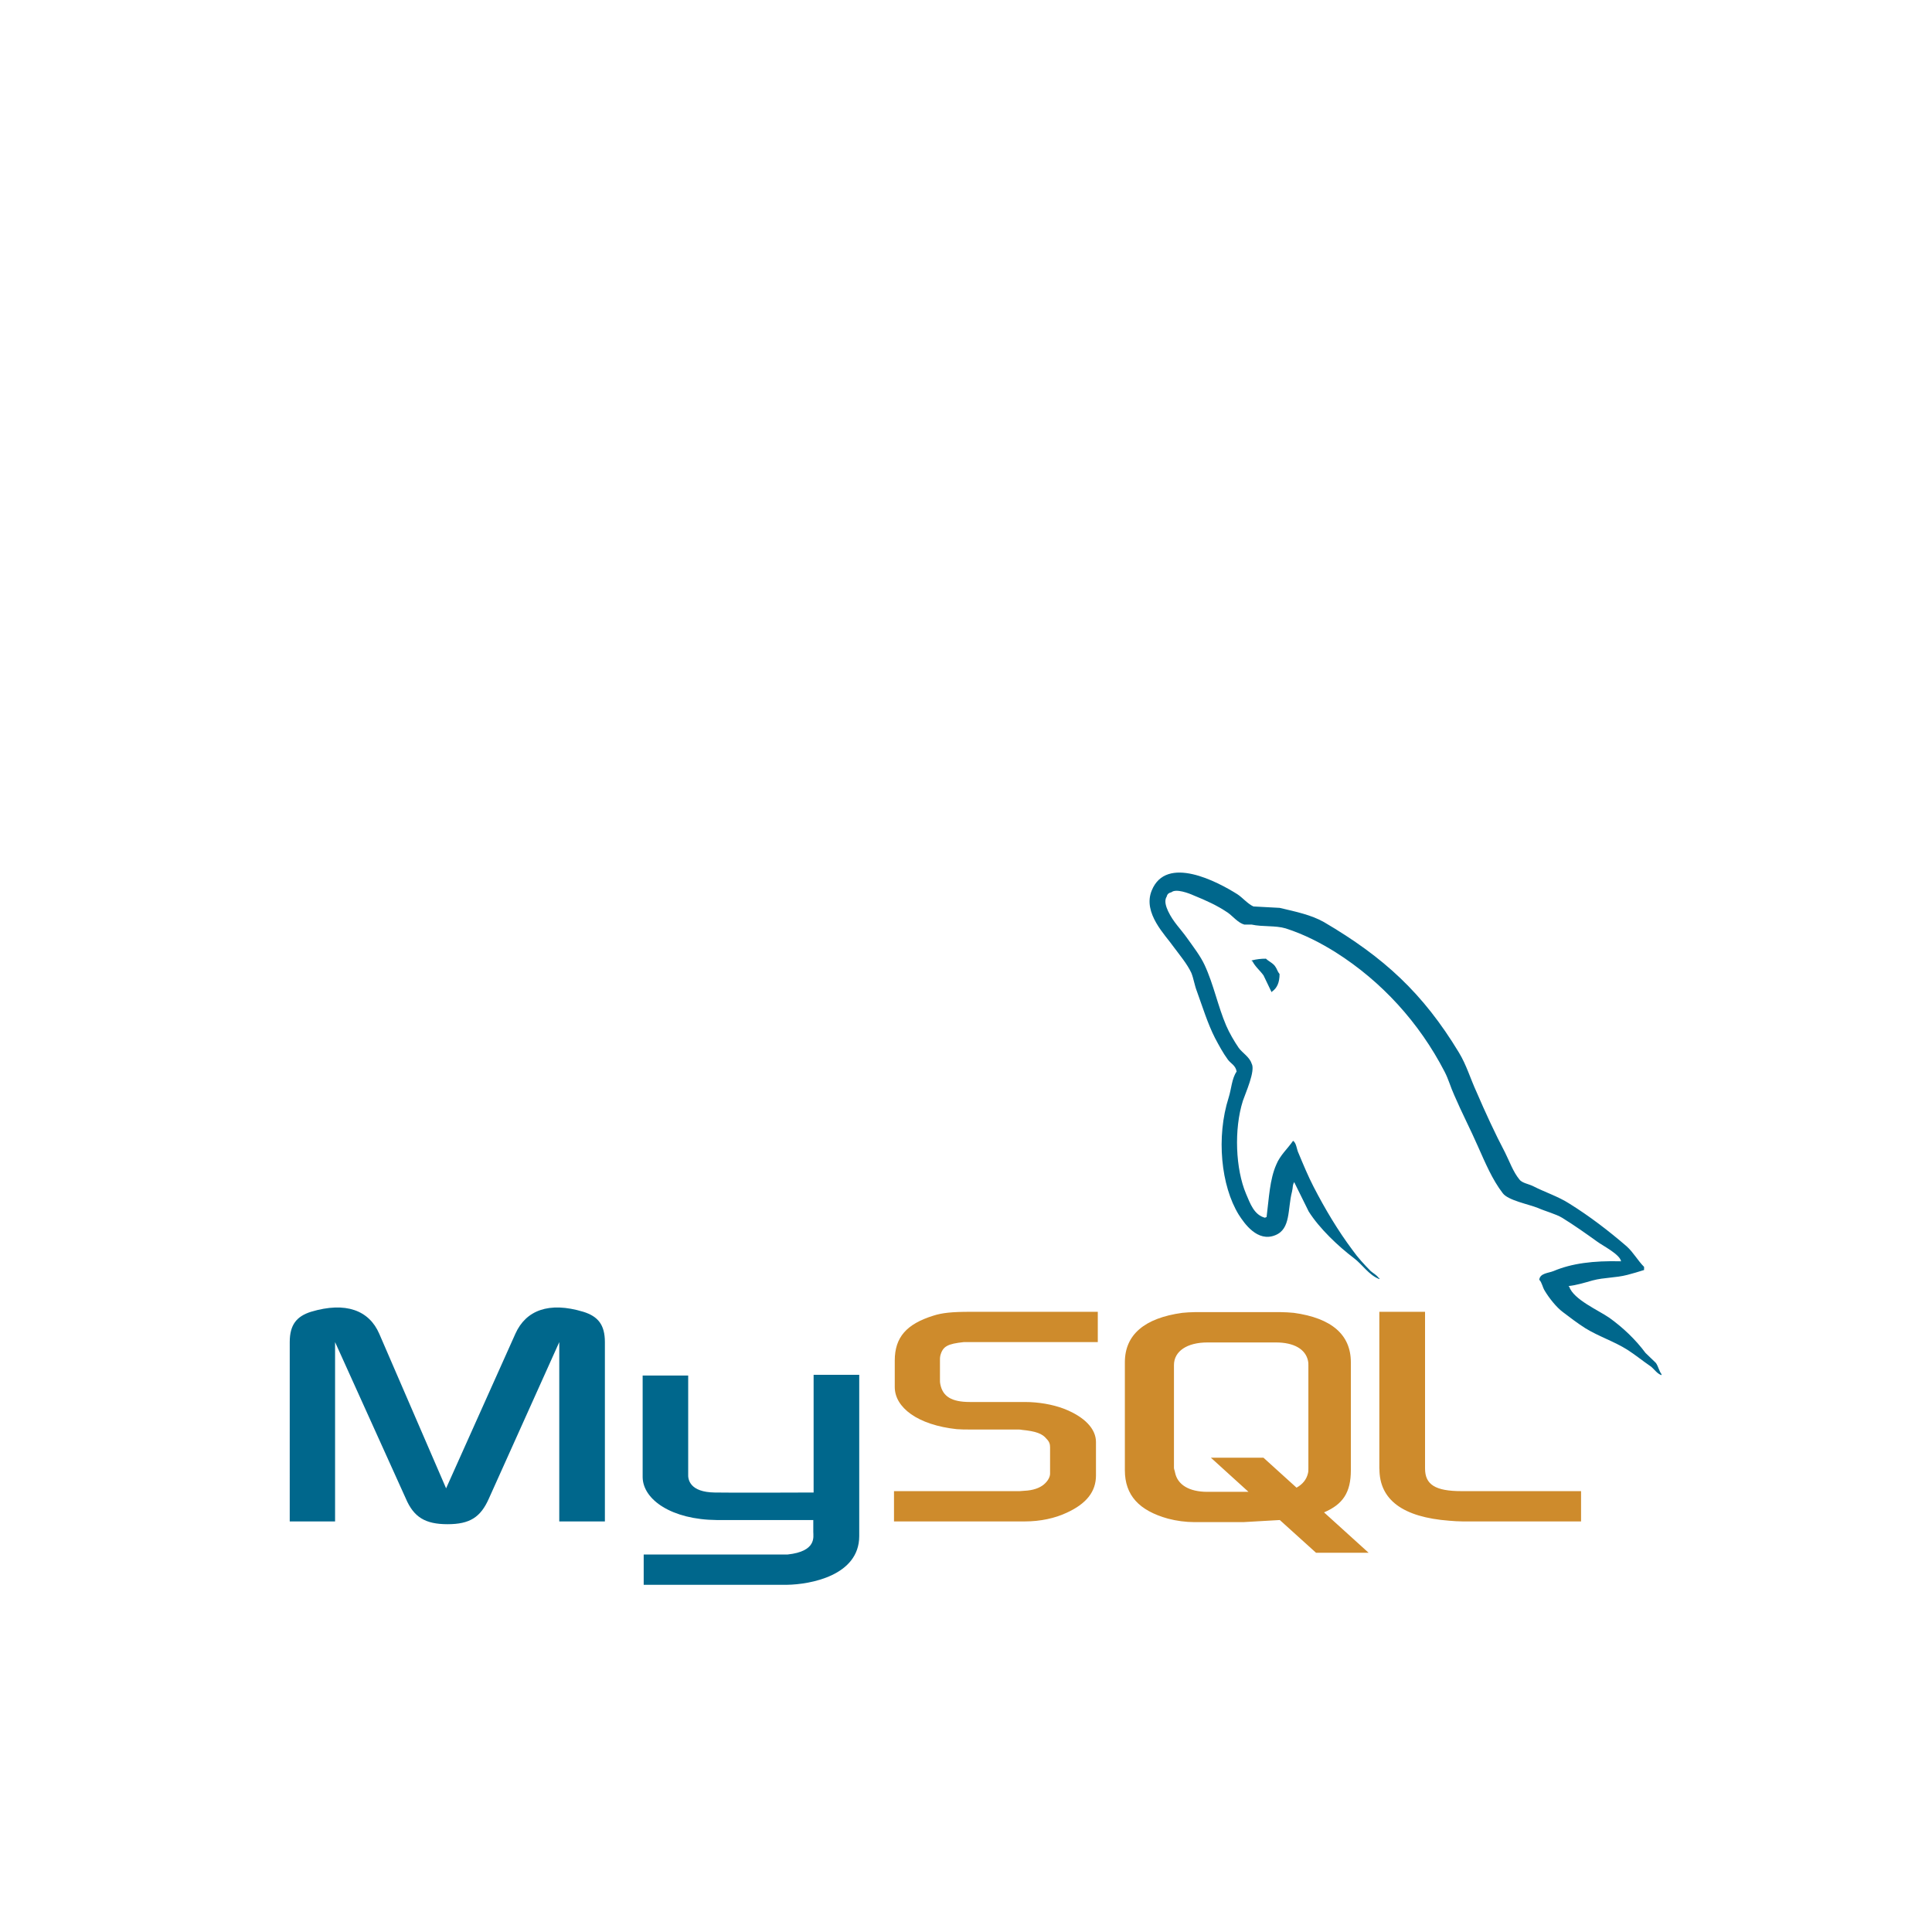
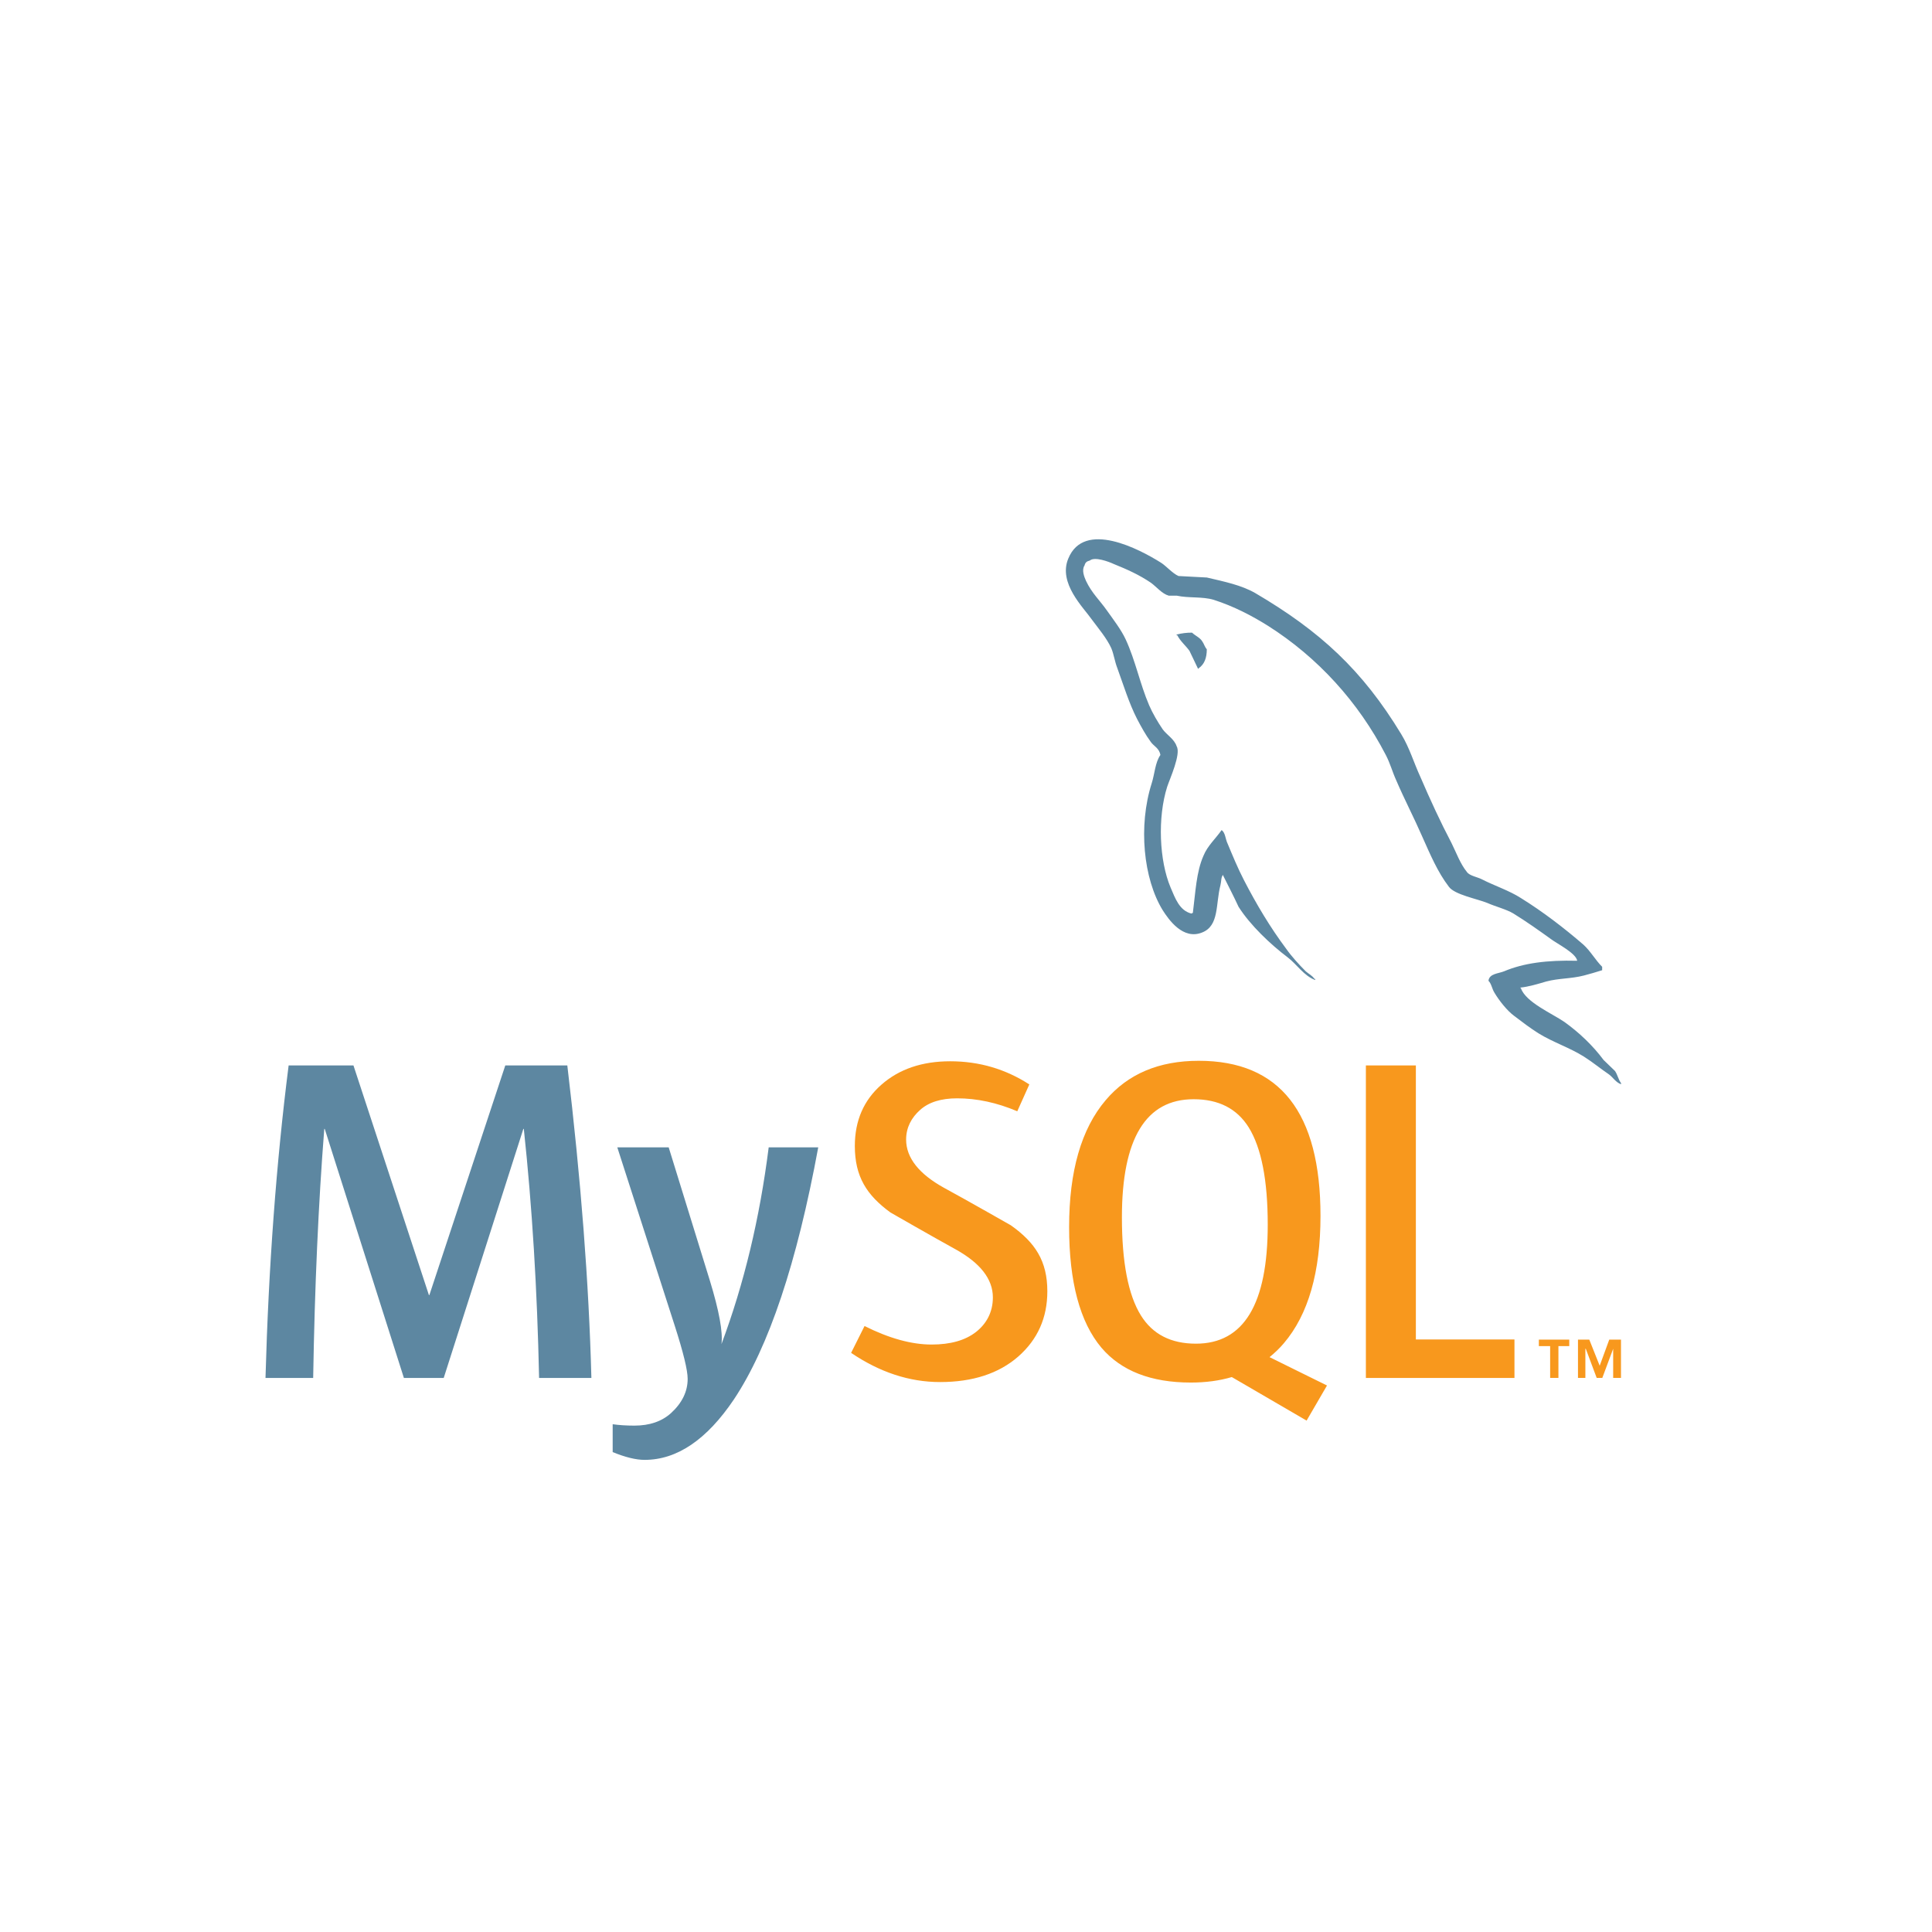
- <svg xmlns="http://www.w3.org/2000/svg" width="136" height="136" viewBox="0 0 9.252 1.626">
-   <g transform="matrix(.037376 0 0 .037376 1.069994 -1.319339)" fill-rule="evenodd">
-     <path d="M8.504 128.215h5.8v-22.977l9.058 20.033c1.026 2.408 2.5 3.3 5.354 3.3s4.24-.893 5.3-3.3l9.013-20.033v22.977h5.845v-22.977c0-2.23-.893-3.303-2.767-3.883-4.417-1.338-7.362-.178-8.7 2.81l-8.878 19.81-8.567-19.81c-1.294-2.988-4.284-4.148-8.745-2.81-1.83.58-2.722 1.652-2.722 3.883l-.001 22.977zm45.198-18.694h5.845v12.627c-.044.713.223 2.32 3.4 2.363 1.65.045 12.582 0 12.67 0v-15.08h5.845v20.658c0 5.086-6.3 6.2-9.236 6.246h-18.38v-3.88h18.427c3.748-.402 3.302-2.275 3.302-2.9v-1.518h-12.36c-5.756-.045-9.46-2.588-9.503-5.488v-13.03zm125.374-14.635c-3.568-.09-6.336.268-8.656 1.25-.668.27-1.74.27-1.828 1.116.357.355.4.936.713 1.428.535.893 1.473 2.096 2.32 2.72.938.715 1.875 1.428 2.855 2.053 1.74 1.07 3.703 1.695 5.398 2.766.982.625 1.963 1.428 2.945 2.098.5.357.803.938 1.428 1.16v-.135c-.312-.4-.402-.98-.713-1.428-.447-.445-.893-.848-1.34-1.293-1.293-1.74-2.9-3.258-4.64-4.506-1.428-.982-4.55-2.32-5.13-3.97l-.088-.09c.98-.09 2.14-.447 3.078-.715 1.518-.4 2.9-.312 4.46-.713.715-.18 1.428-.402 2.143-.625v-.4c-.803-.803-1.383-1.874-2.23-2.632-2.275-1.963-4.775-3.882-7.363-5.488-1.383-.892-3.168-1.473-4.64-2.23-.537-.268-1.428-.402-1.74-.848-.805-.98-1.25-2.275-1.83-3.436-1.293-2.454-2.543-5.175-3.658-7.763-.803-1.74-1.295-3.48-2.275-5.086-4.596-7.585-9.594-12.18-17.268-16.687-1.65-.937-3.613-1.34-5.7-1.83l-3.346-.18c-.715-.312-1.428-1.16-2.053-1.562-2.543-1.606-9.102-5.086-10.977-.49-1.205 2.9 1.785 5.755 2.8 7.228.76 1.026 1.74 2.186 2.277 3.346.3.758.4 1.562.713 2.365.713 1.963 1.383 4.15 2.32 5.98.5.937 1.025 1.92 1.65 2.767.357.49.982.714 1.115 1.517-.625.893-.668 2.23-1.025 3.347-1.607 5.042-.982 11.288 1.293 14.99.715 1.115 2.4 3.57 4.686 2.632 2.008-.803 1.56-3.346 2.14-5.577.135-.535.045-.892.312-1.25v.09l1.83 3.703c1.383 2.186 3.793 4.462 5.8 5.98 1.07.803 1.918 2.187 3.256 2.677v-.135h-.088c-.268-.4-.67-.58-1.027-.892-.803-.803-1.695-1.785-2.32-2.677-1.873-2.498-3.523-5.265-4.996-8.12-.715-1.383-1.34-2.9-1.918-4.283-.27-.536-.27-1.34-.715-1.606-.67.98-1.65 1.83-2.143 3.034-.848 1.918-.936 4.283-1.248 6.737-.18.045-.1 0-.18.09-1.426-.356-1.918-1.83-2.453-3.078-1.338-3.168-1.562-8.254-.402-11.913.312-.937 1.652-3.882 1.117-4.774-.27-.848-1.16-1.338-1.652-2.008-.58-.848-1.203-1.918-1.605-2.855-1.07-2.5-1.605-5.265-2.766-7.764-.537-1.16-1.473-2.365-2.232-3.435-.848-1.205-1.783-2.053-2.453-3.48-.223-.49-.535-1.294-.178-1.83.088-.357.268-.49.623-.58.58-.49 2.232.134 2.812.4 1.65.67 3.033 1.294 4.416 2.23.625.446 1.295 1.294 2.098 1.518h.938c1.428.312 3.033.09 4.37.49 2.365.76 4.506 1.874 6.426 3.08 5.844 3.703 10.664 8.968 13.92 15.26.535 1.026.758 1.963 1.25 3.034.938 2.187 2.098 4.417 3.033 6.56.938 2.097 1.83 4.24 3.168 5.98.67.937 3.346 1.427 4.55 1.918.893.4 2.275.76 3.08 1.25 1.516.937 3.033 2.008 4.46 3.034.713.534 2.945 1.65 3.078 2.54zm-45.5-38.772a7.09 7.09 0 0 0-1.828.223v.09h.088c.357.714.982 1.205 1.428 1.83l1.027 2.142.088-.09c.625-.446.938-1.16.938-2.23-.268-.312-.312-.625-.535-.937-.268-.446-.848-.67-1.206-1.026z" fill="#00678c" />
-     <path d="M85.916 128.215h16.776c1.963 0 3.838-.4 5.354-1.115 2.543-1.16 3.748-2.72 3.748-4.773v-4.283c0-1.65-1.383-3.213-4.148-4.283-1.428-.535-3.213-.848-4.953-.848h-7.05c-2.365 0-3.48-.715-3.793-2.275-.044-.178-.044-.357-.044-.535v-2.633c0-.135 0-.312.044-.49.312-1.205.937-1.518 3-1.74h17.177v-3.883h-16.33c-2.365 0-3.614.135-4.73.492-3.436 1.07-4.953 2.766-4.953 5.754v3.393c0 2.63 2.945 4.863 7.942 5.398.535.045 1.115.045 1.695.045h6.024c.223 0 .445 0 .623.045 1.83.178 2.633.49 3.168 1.158.357.357.447.67.447 1.072v3.39c0 .4-.268.938-.803 1.383s-1.385.758-2.5.803c-.223 0-.355.045-.58.045H85.916zm62.195-6.736c0 3.97 3 6.2 8.97 6.648.58.045 1.115.088 1.695.088h15.17v-3.88h-15.303c-3.393 0-4.686-.848-4.686-2.9v-20.078H148.1v20.123zm-32.615.177v-13.83c0-3.525 2.498-5.668 7.363-6.336.535-.045 1.07-.09 1.56-.09h11.064c.58 0 1.072.045 1.652.09 4.863.668 7.316 2.81 7.316 6.336v13.83c0 2.855-1.025 4.373-3.436 5.4l5.71 5.174h-6.736l-4.64-4.193-4.686.268h-6.246a13.66 13.66 0 0 1-3.391-.445c-3.7-1.028-5.53-2.99-5.53-6.204zm6.29-.31c0 .178.1.355.135.58.312 1.605 1.828 2.498 4.148 2.498h5.266l-4.818-4.373h6.736l4.238 3.838c.805-.447 1.295-1.072 1.473-1.875.045-.178.045-.4.045-.58v-13.252c0-.178 0-.355-.045-.535-.312-1.516-1.828-2.363-4.104-2.363h-8.79c-2.588 0-4.283 1.115-4.283 2.898z" fill="#ce8b2c" />
-   </g>
+ <svg xmlns="http://www.w3.org/2000/svg" width="800px" height="800px" viewBox="-18.458 -22.75 191.151 191.151">
+   <path d="M-18.458 6.58h191.151v132.49H-18.458V6.58z" fill="none" />
+   <path d="M40.054 113.583h-5.175c-.183-8.735-.687-16.947-1.511-24.642h-.046l-7.879 24.642h-3.94l-7.832-24.642h-.045c-.581 7.388-.947 15.602-1.099 24.642H7.81c.304-10.993 1.068-21.299 2.289-30.919h6.414l7.465 22.719h.046l7.511-22.719h6.137c1.344 11.268 2.138 21.575 2.382 30.919M62.497 90.771c-2.107 11.434-4.887 19.742-8.337 24.928-2.688 3.992-5.633 5.99-8.84 5.99-.855 0-1.91-.258-3.16-.77v-2.757c.611.088 1.328.138 2.152.138 1.498 0 2.702-.412 3.62-1.238 1.098-1.006 1.647-2.137 1.647-3.388 0-.858-.428-2.612-1.282-5.268L42.618 90.77h5.084l4.076 13.19c.916 2.995 1.298 5.086 1.145 6.277 2.229-5.953 3.786-12.444 4.673-19.468h4.901v.002z" fill="#5d87a1" />
+   <path d="M131.382 113.583h-14.7V82.664h4.945v27.113h9.755v3.806zM112.834 114.33l-5.684-2.805c.504-.414.986-.862 1.42-1.381 2.416-2.838 3.621-7.035 3.621-12.594 0-10.229-4.014-15.346-12.045-15.346-3.938 0-7.01 1.298-9.207 3.895-2.414 2.84-3.619 7.022-3.619 12.551 0 5.435 1.068 9.422 3.205 11.951 1.955 2.291 4.902 3.438 8.843 3.438 1.47 0 2.819-.18 4.048-.543l7.4 4.308 2.018-3.474zm-18.413-6.934c-1.252-2.014-1.878-5.248-1.878-9.707 0-7.785 2.365-11.682 7.1-11.682 2.475 0 4.289.932 5.449 2.792 1.25 2.017 1.879 5.222 1.879 9.619 0 7.849-2.367 11.774-7.099 11.774-2.476.001-4.29-.928-5.451-2.796M85.165 105.013c0 2.622-.962 4.773-2.884 6.458-1.924 1.678-4.504 2.519-7.737 2.519-3.024 0-5.956-.966-8.794-2.888l1.329-2.655c2.442 1.223 4.653 1.831 6.638 1.831 1.863 0 3.319-.413 4.375-1.232 1.055-.822 1.684-1.975 1.684-3.433 0-1.837-1.281-3.407-3.631-4.722-2.167-1.19-6.501-3.678-6.501-3.678-2.349-1.712-3.525-3.55-3.525-6.578 0-2.506.877-4.529 2.632-6.068 1.757-1.545 4.024-2.315 6.803-2.315 2.87 0 5.479.769 7.829 2.291l-1.192 2.656c-2.01-.854-3.994-1.281-5.951-1.281-1.585 0-2.809.381-3.66 1.146-.858.762-1.387 1.737-1.387 2.933 0 1.828 1.308 3.418 3.722 4.759 2.196 1.192 6.638 3.723 6.638 3.723 2.409 1.709 3.612 3.53 3.612 6.534" fill="#f8981d" />
+   <path d="M137.59 72.308c-2.99-.076-5.305.225-7.248 1.047-.561.224-1.453.224-1.531.933.303.3.338.784.601 1.198.448.747 1.229 1.752 1.942 2.276.783.6 1.569 1.194 2.393 1.717 1.453.899 3.1 1.422 4.516 2.318.825.521 1.645 1.195 2.471 1.756.406.299.666.784 1.193.971v-.114c-.264-.336-.339-.822-.598-1.196l-1.122-1.082c-1.084-1.456-2.431-2.727-3.884-3.771-1.196-.824-3.812-1.944-4.297-3.322l-.076-.076c.822-.077 1.797-.375 2.578-.604 1.271-.335 2.43-.259 3.734-.594.6-.15 1.195-.338 1.797-.523v-.337c-.676-.673-1.158-1.567-1.869-2.203-1.902-1.643-3.998-3.25-6.164-4.595-1.16-.749-2.652-1.231-3.887-1.868-.445-.225-1.195-.336-1.457-.71-.67-.822-1.047-1.904-1.533-2.877-1.08-2.053-2.129-4.331-3.061-6.502-.674-1.456-1.084-2.91-1.906-4.257-3.85-6.35-8.031-10.196-14.457-13.971-1.381-.786-3.024-1.121-4.779-1.533l-2.803-.148c-.598-.262-1.197-.973-1.719-1.309-2.132-1.344-7.621-4.257-9.189-.411-1.01 2.431 1.494 4.821 2.354 6.054.635.856 1.458 1.83 1.902 2.802.263.635.337 1.309.6 1.98.598 1.644 1.157 3.473 1.943 5.007.41.782.857 1.604 1.381 2.312.3.414.822.597.936 1.272-.521.744-.562 1.867-.861 2.801-1.344 4.221-.819 9.45 1.086 12.552.596.934 2.018 2.99 3.92 2.202 1.684-.672 1.311-2.801 1.795-4.668.111-.451.038-.747.262-1.043v.073c.521 1.045 1.047 2.052 1.53 3.1 1.159 1.829 3.177 3.735 4.858 5.002.895.676 1.604 1.832 2.725 2.245V74.1h-.074c-.227-.335-.559-.485-.857-.745-.674-.673-1.42-1.495-1.943-2.241-1.566-2.093-2.952-4.41-4.182-6.801-.602-1.16-1.121-2.428-1.606-3.586-.226-.447-.226-1.121-.601-1.346-.562.821-1.381 1.532-1.791 2.538-.711 1.609-.785 3.588-1.049 5.646l-.147.072c-1.19-.299-1.604-1.53-2.056-2.575-1.119-2.654-1.307-6.914-.336-9.976.26-.783 1.385-3.249.936-3.995-.225-.715-.973-1.122-1.383-1.685-.482-.708-1.01-1.604-1.346-2.39-.896-2.091-1.347-4.408-2.312-6.498-.451-.974-1.234-1.982-1.868-2.879-.712-1.008-1.495-1.718-2.058-2.913-.186-.411-.447-1.083-.148-1.53.073-.3.225-.412.523-.487.484-.409 1.867.111 2.352.336 1.385.56 2.543 1.083 3.699 1.867.523.375 1.084 1.085 1.755 1.272h.786c1.193.26 2.538.072 3.661.41 1.979.636 3.772 1.569 5.38 2.576 4.893 3.103 8.928 7.512 11.652 12.778.447.858.637 1.644 1.045 2.539.787 1.832 1.76 3.7 2.541 5.493.785 1.755 1.533 3.547 2.654 5.005.559.784 2.805 1.195 3.812 1.606.745.335 1.905.633 2.577 1.044 1.271.783 2.537 1.682 3.732 2.543.595.448 2.465 1.382 2.576 2.13M99.484 39.844a5.82 5.82 0 0 0-1.529.188v.075h.072c.301.597.824 1.011 1.197 1.532.301.599.562 1.193.857 1.791l.072-.074c.527-.373.789-.971.789-1.868-.227-.264-.262-.522-.451-.784-.22-.374-.705-.56-1.007-.86" fill="#5d87a1" />
+   <path d="M141.148 113.578h.774v-3.788h-1.161l-.947 2.585-1.029-2.585h-1.118v3.788h.731v-2.882h.041l1.078 2.882h.557l1.074-2.882v2.882zm-6.235 0h.819v-3.146h1.072v-.643h-3.008v.643h1.115l.002 3.146z" fill="#f8981d" />
</svg>
